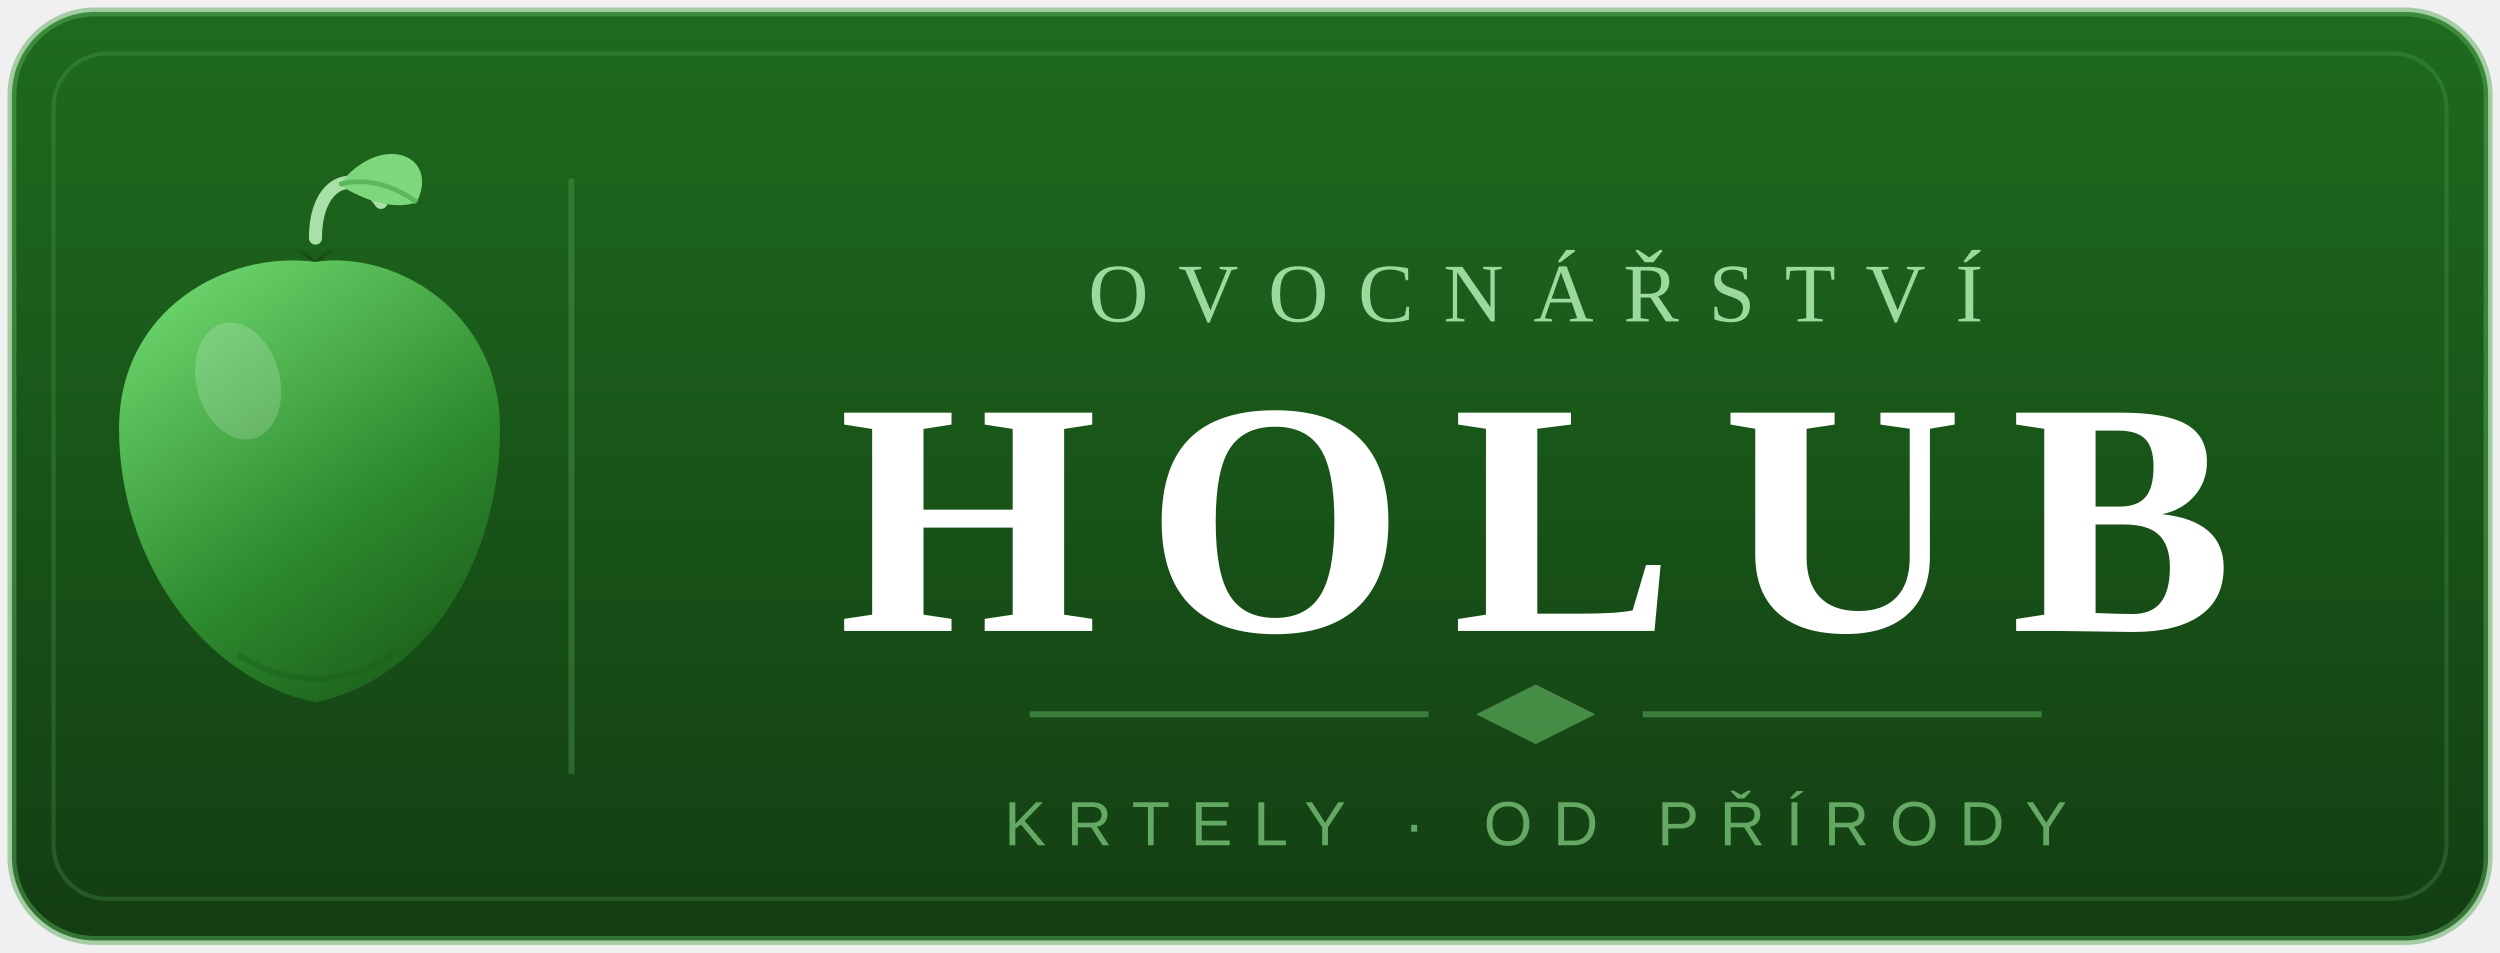
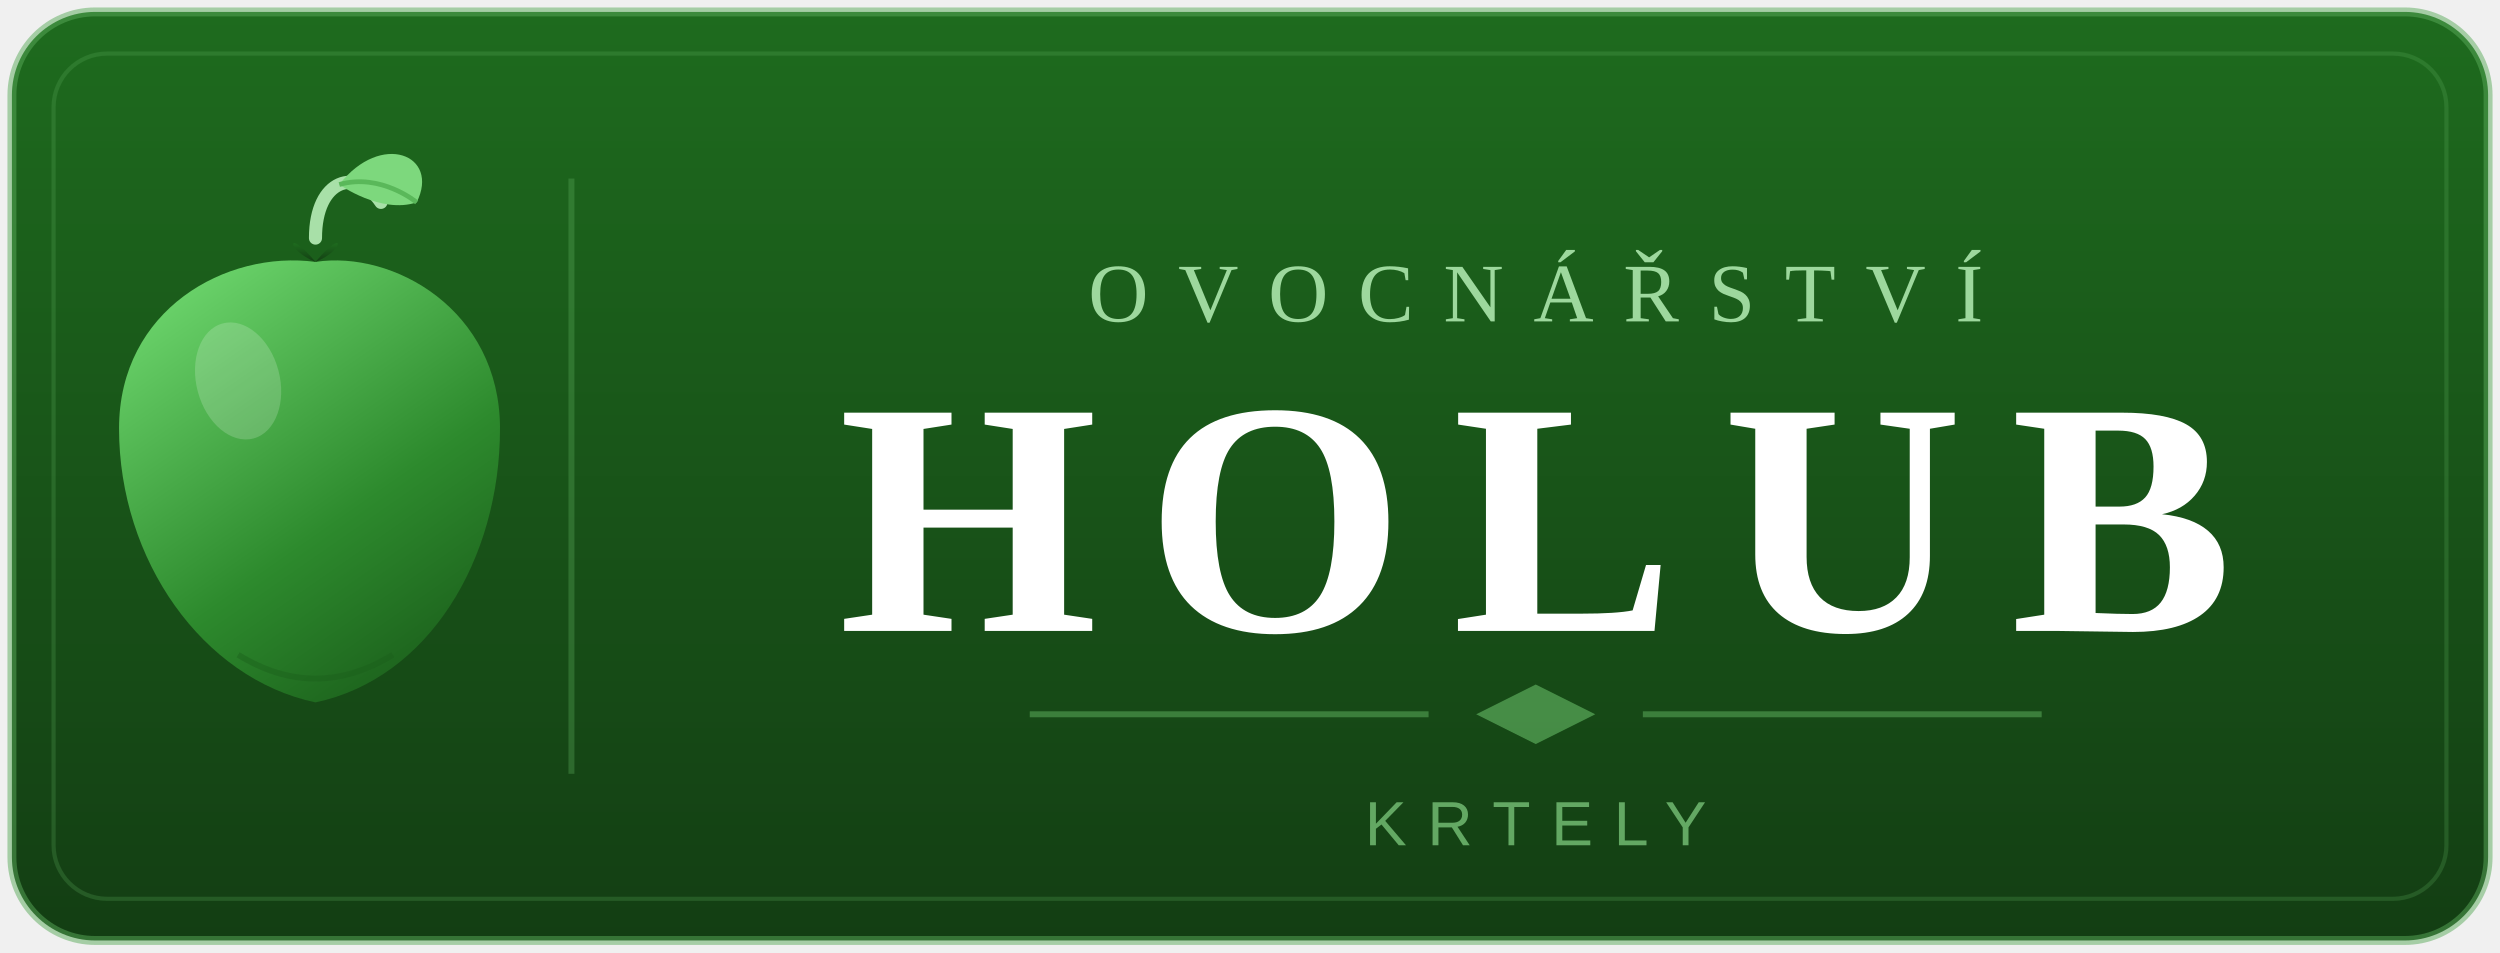
<svg xmlns="http://www.w3.org/2000/svg" viewBox="0 0 420 160" width="420" height="160">
  <defs>
    <linearGradient id="bg" x1="0%" y1="0%" x2="0%" y2="100%">
      <stop offset="0%" style="stop-color:#1e6b1e" />
      <stop offset="100%" style="stop-color:#133e13" />
    </linearGradient>
    <linearGradient id="apple" x1="20%" y1="0%" x2="80%" y2="100%">
      <stop offset="0%" style="stop-color:#6dd66d" />
      <stop offset="60%" style="stop-color:#2d8a2d" />
      <stop offset="100%" style="stop-color:#1a5c1a" />
    </linearGradient>
  </defs>
  <rect x="2" y="2" width="416" height="156" rx="14" fill="url(#bg)" />
  <rect x="2" y="2" width="416" height="156" rx="14" fill="none" stroke="#5aaa5a" stroke-width="1.5" opacity="0.5" />
  <rect x="9" y="9" width="402" height="142" rx="9" fill="none" stroke="#5aaa5a" stroke-width="0.7" opacity="0.25" />
  <g transform="translate(52, 80)">
    <path d="M1 -40 C1 -50 8 -52 12 -46" stroke="#a8e0a8" stroke-width="2.2" fill="none" stroke-linecap="round" />
    <path d="M5 -49 C12 -58 22 -54 18 -46 C12 -44 5 -49 5 -49Z" fill="#7dd87d" />
    <path d="M5 -49 C12 -51 18 -46 18 -46" stroke="#5ab85a" stroke-width="0.8" fill="none" />
    <path d="       M1 -36       C-14 -38 -32 -28 -32 -8       C-32 14  -18 34   1  38       C20  34  32  14   32 -8       C32 -28  14 -38   1 -36Z     " fill="url(#apple)" />
    <path d="M1 -36 C-4 -42 -4 -38 1 -36 C6 -38 6 -42 1 -36Z" fill="url(#bg)" />
    <ellipse cx="-12" cy="-16" rx="7" ry="10" fill="white" opacity="0.18" transform="rotate(-15 -12 -16)" />
    <path d="M-12 30 Q1 38 14 30" stroke="#1a5c1a" stroke-width="1" fill="none" opacity="0.4" />
  </g>
  <line x1="96" y1="30" x2="96" y2="130" stroke="#5aaa5a" stroke-width="1" opacity="0.35" />
  <text x="258" y="54" font-family="Georgia, 'Times New Roman', serif" font-size="14" fill="#9dd89d" letter-spacing="5" text-anchor="middle" font-weight="400">OVOCNÁŘSTVÍ</text>
  <text x="258" y="106" font-family="Georgia, 'Times New Roman', serif" font-size="56" fill="white" letter-spacing="8" text-anchor="middle" font-weight="700">HOLUB</text>
  <g transform="translate(258, 120)">
    <line x1="-85" y1="0" x2="-18" y2="0" stroke="#5aaa5a" stroke-width="1" opacity="0.55" />
    <path d="M-10 0 L0 -5 L10 0 L0 5Z" fill="#5aaa5a" opacity="0.7" />
    <line x1="18" y1="0" x2="85" y2="0" stroke="#5aaa5a" stroke-width="1" opacity="0.55" />
  </g>
-   <text x="258" y="142" font-family="'Arial Narrow', Arial, sans-serif" font-size="10.5" fill="#7dca7d" letter-spacing="3.5" text-anchor="middle" opacity="0.75">KRTELY · OD PŘÍRODY</text>
+   <text x="258" y="142" font-family="'Arial Narrow', Arial, sans-serif" font-size="10.5" fill="#7dca7d" letter-spacing="3.5" text-anchor="middle" opacity="0.75">KRTELY</text>
</svg>
